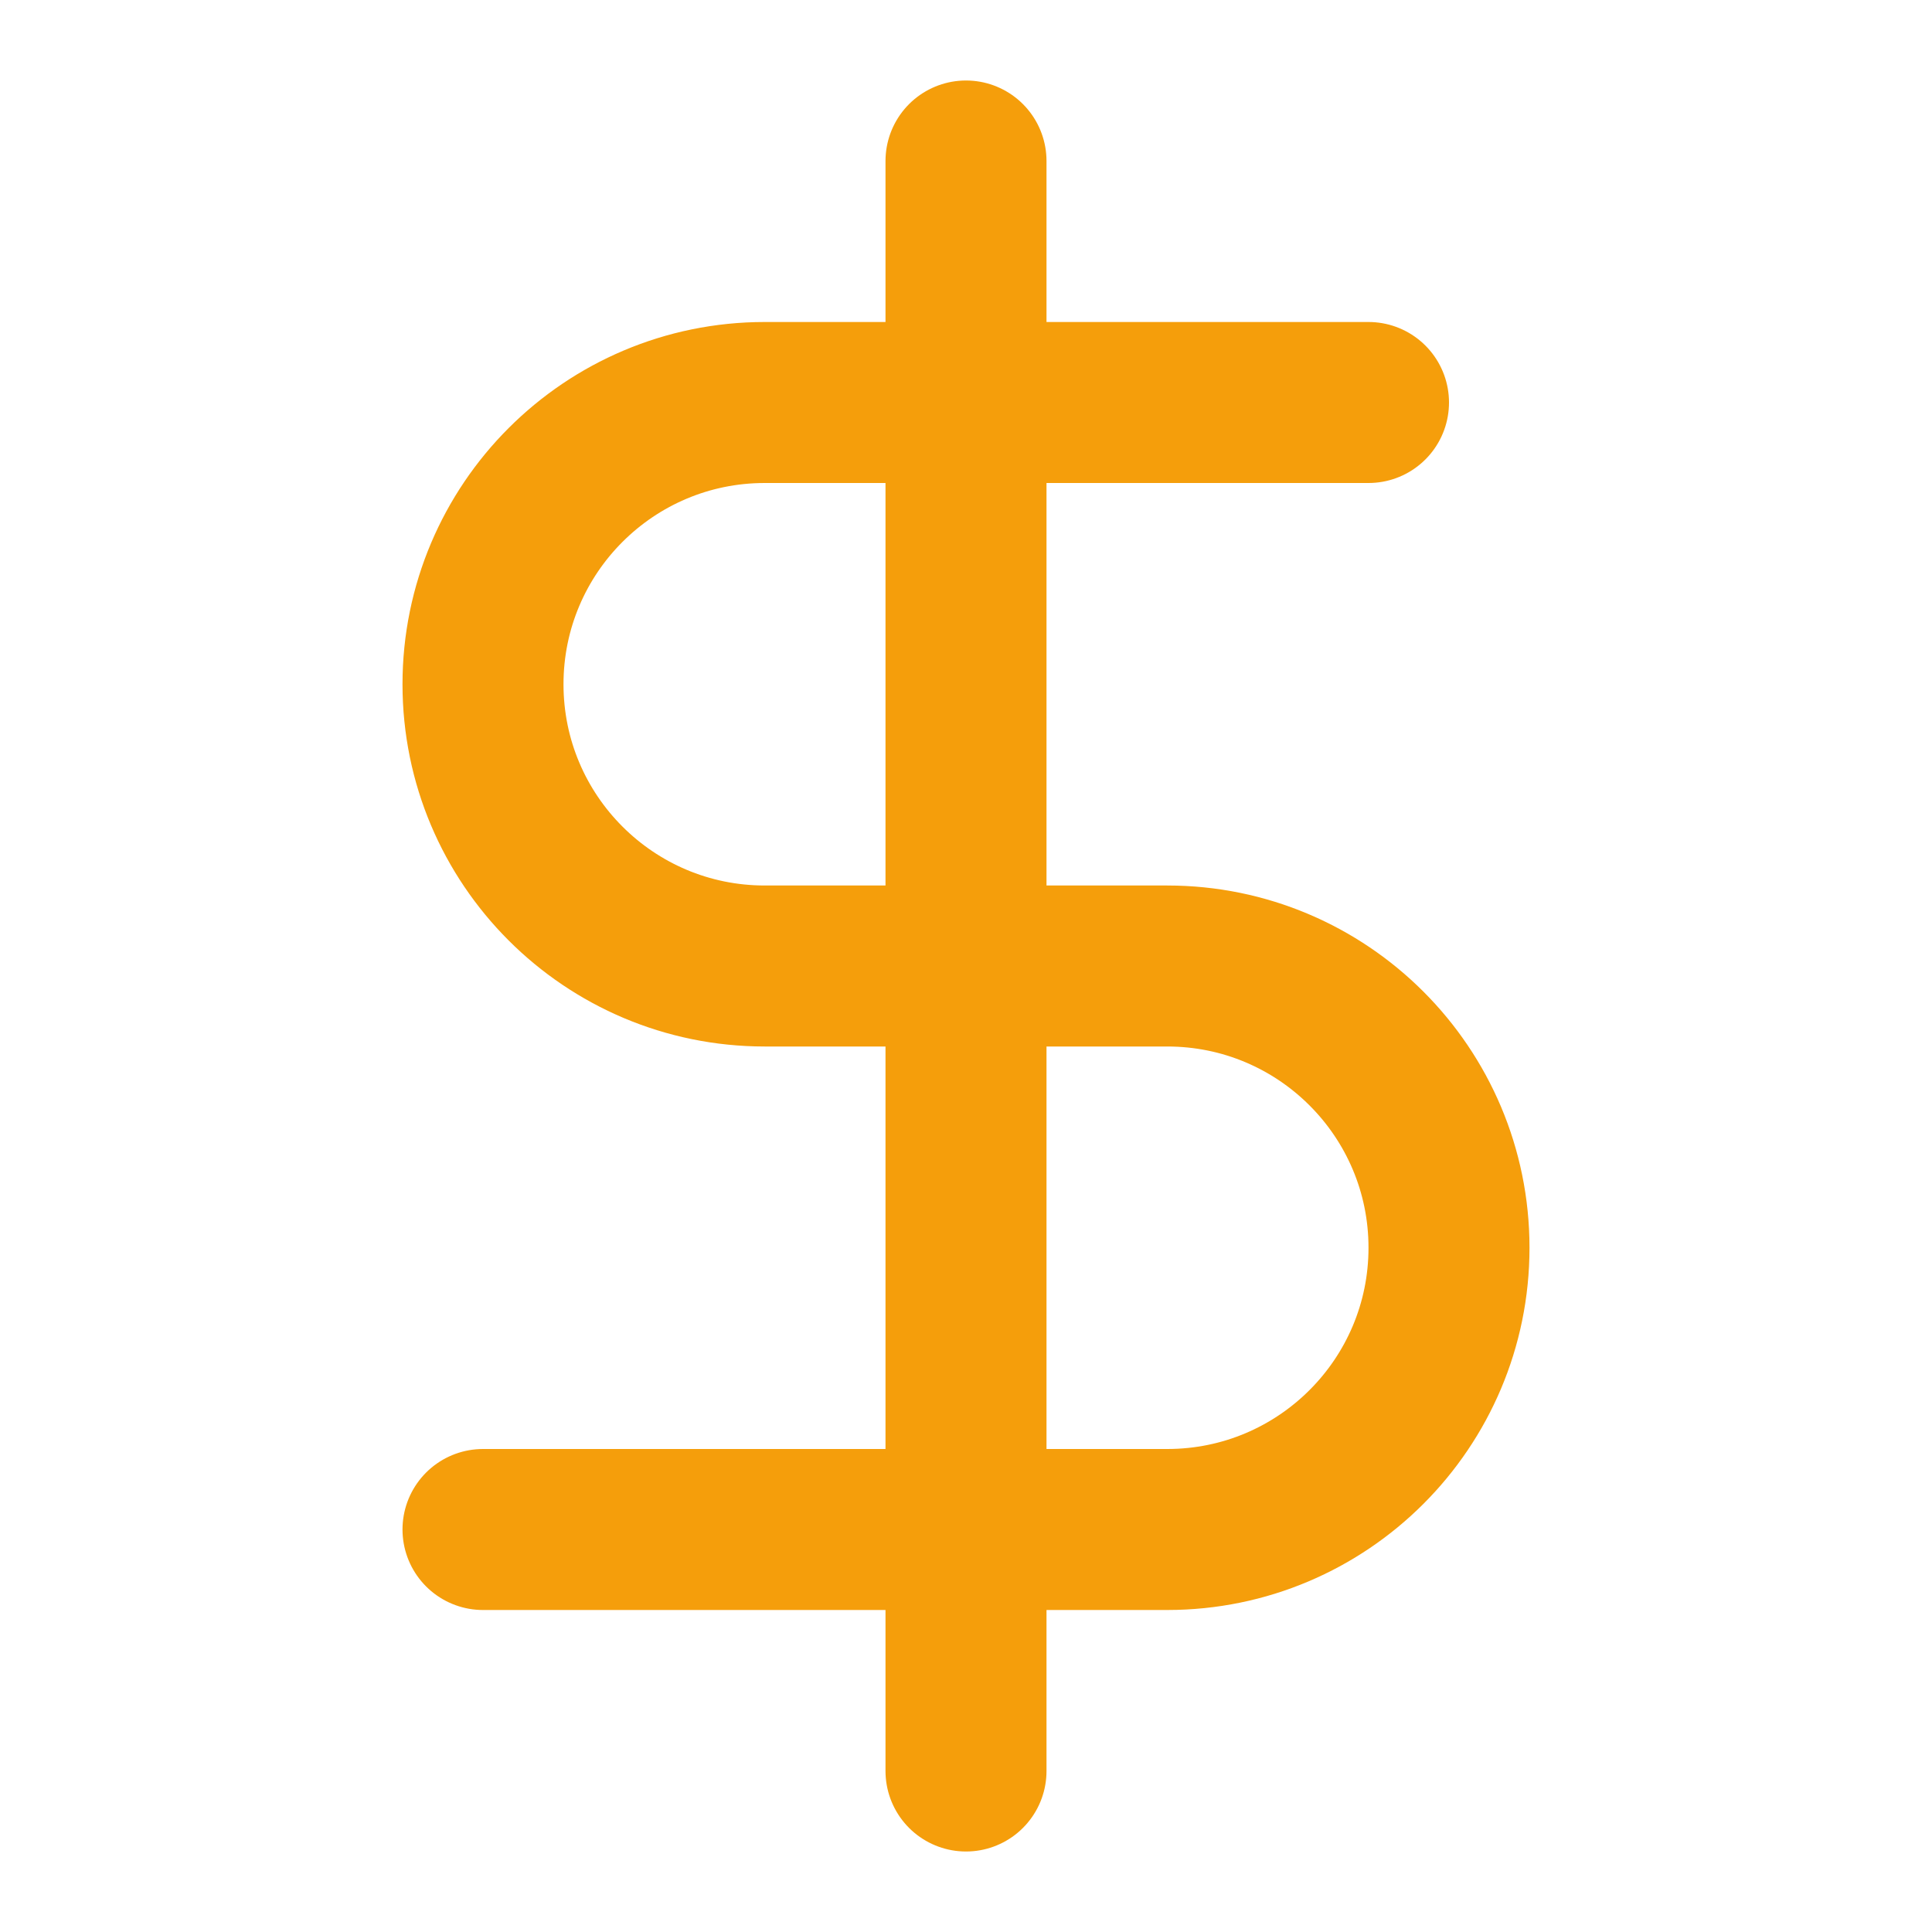
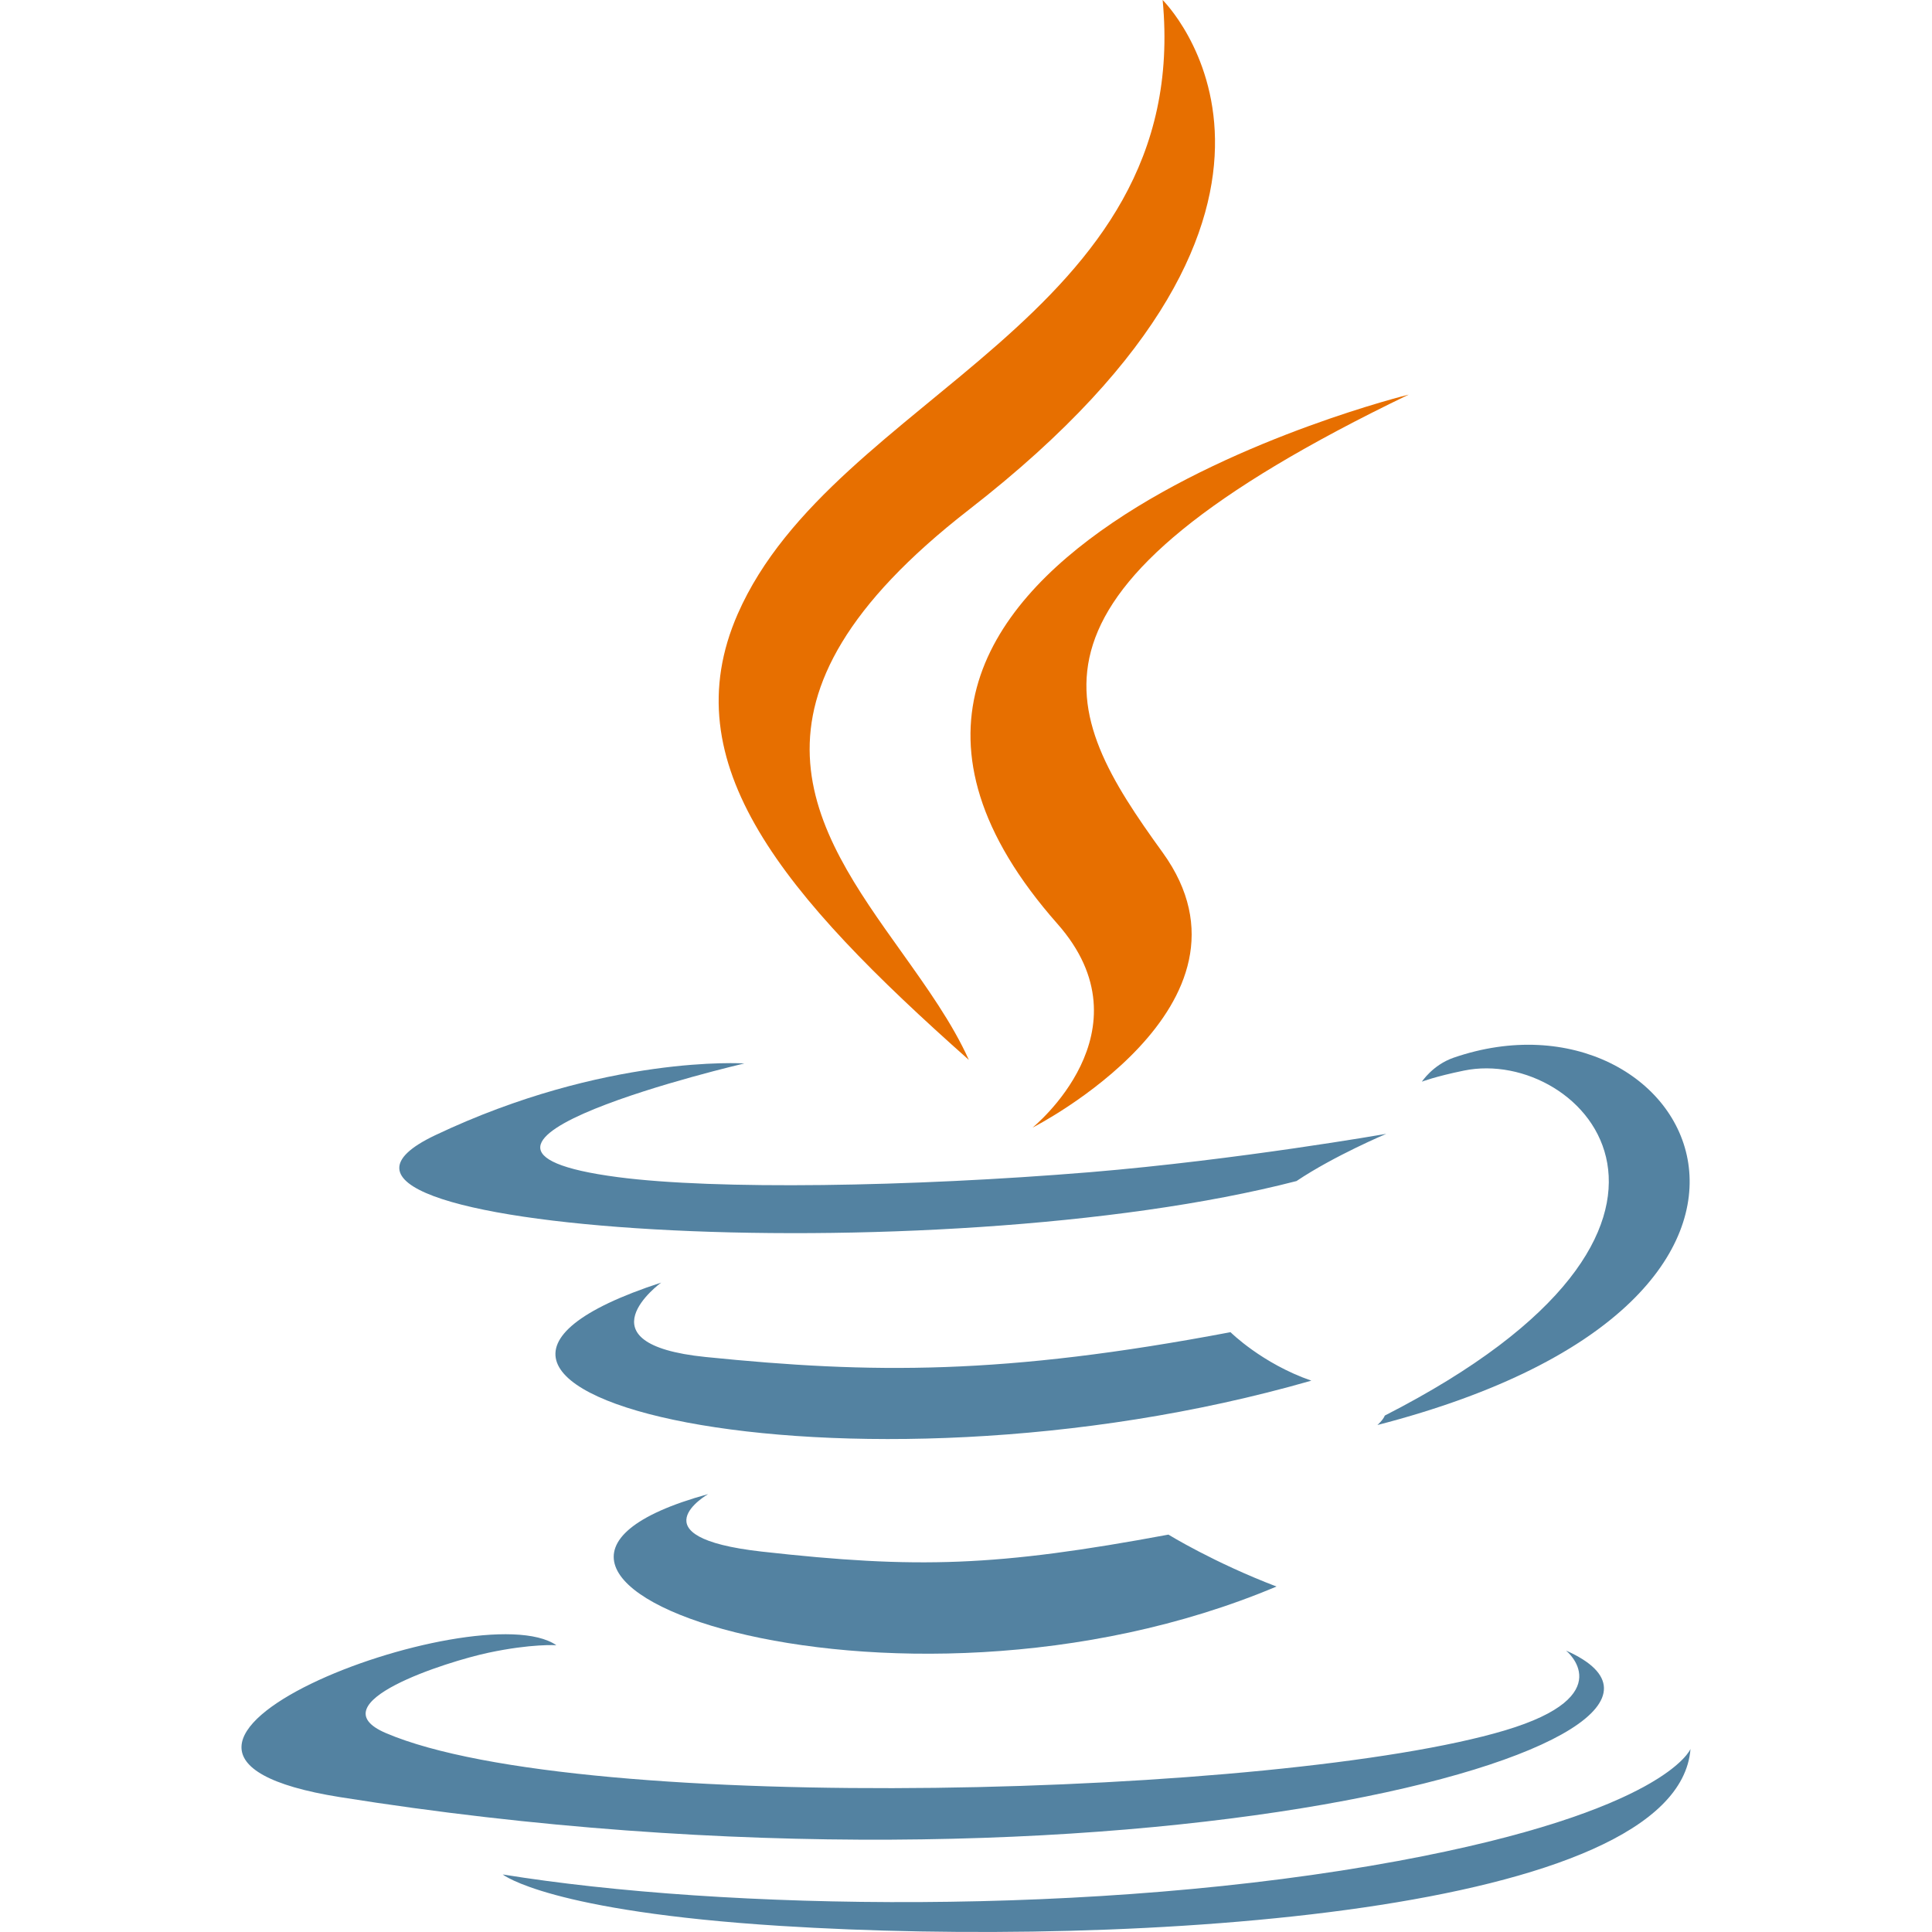
- <svg xmlns="http://www.w3.org/2000/svg" viewBox="0 0 24 24" fill="none" stroke="#f59e0b" stroke-width="2" stroke-linecap="round" stroke-linejoin="round">
-   <path d="M12 2v20M17 5H9.5a3.5 3.5 0 0 0 0 7h5a3.5 3.5 0 0 1 0 7H6" />
+ <svg xmlns="http://www.w3.org/2000/svg" width="800px" height="800px" viewBox="0 0 32 32" fill="none">
+   <path d="M16.05 8.441C22.638 3.326 19.257 0 19.257 0C19.76 5.287 13.813 6.536 12.219 10.169C11.131 12.649 12.964 14.819 16.047 17.555C15.775 16.949 15.354 16.361 14.929 15.764C13.477 13.731 11.964 11.613 16.05 8.441Z" fill="#E76F00" />
+   <path d="M17.102 18.677C17.102 18.677 19.084 17.078 17.514 15.301C12.193 9.272 23.333 6.536 23.333 6.536C16.532 9.812 17.547 11.757 19.257 14.12C21.087 16.654 17.102 18.677 17.102 18.677Z" fill="#E76F00" />
+   <path d="M22.937 23.446C29.042 20.326 26.22 17.328 24.249 17.732C23.766 17.831 23.551 17.916 23.551 17.916C23.551 17.916 23.73 17.64 24.073 17.52C27.971 16.173 30.968 21.495 22.814 23.603C22.814 23.603 22.909 23.52 22.937 23.446Z" fill="#5382A1" />
+   <path d="M10.233 19.497C6.413 18.995 12.328 17.614 12.328 17.614C12.328 17.614 10.031 17.462 7.206 18.804C3.866 20.393 15.468 21.116 21.474 19.562C22.098 19.143 22.961 18.78 22.961 18.78C22.961 18.78 20.504 19.211 18.056 19.415C15.061 19.661 11.846 19.709 10.233 19.497Z" fill="#5382A1" />
+   <path d="M11.686 22.476C9.556 22.259 10.951 21.244 10.951 21.244C5.439 23.043 14.018 25.083 21.72 22.868C20.901 22.584 20.381 22.065 20.381 22.065C16.616 22.778 14.441 22.755 11.686 22.476Z" fill="#5382A1" />
+   <path d="M12.614 25.699C10.486 25.459 11.729 24.747 11.729 24.747C6.726 26.122 14.773 28.962 21.143 26.278C20.1 25.879 19.353 25.418 19.353 25.418C16.511 25.947 15.193 25.988 12.614 25.699Z" fill="#5382A1" />
+   <path d="M25.939 27.339C25.939 27.339 26.859 28.084 24.925 28.661C21.248 29.757 9.621 30.087 6.391 28.705C5.23 28.208 7.407 27.519 8.092 27.374C8.806 27.222 9.215 27.25 9.215 27.25C7.923 26.356 0.868 29.007 5.631 29.766C18.619 31.837 29.308 28.833 25.939 27.339Z" fill="#5382A1" />
+   <path d="M28 28.968C27.787 31.695 18.788 32.268 12.927 31.899C9.104 31.658 8.338 31.056 8.327 31.047C11.986 31.64 18.155 31.748 23.157 30.823C27.59 30.002 28 28.968 28 28.968Z" fill="#5382A1" />
</svg>
